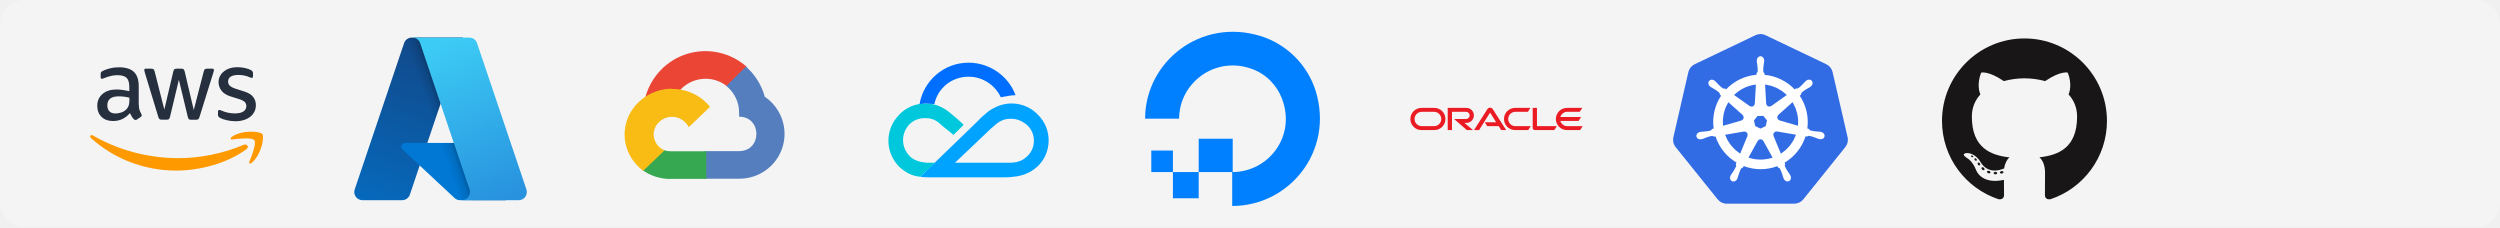
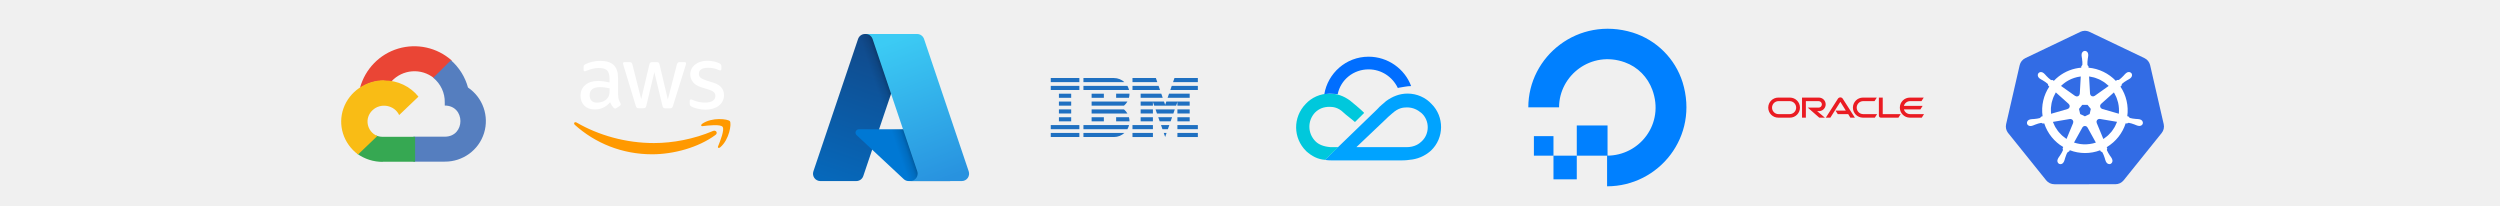
- <svg xmlns="http://www.w3.org/2000/svg" viewBox="0 0 1430 130" width="1430" height="130" role="img" aria-label="Cloud provider support - see docs/provider-status.md">
-   <rect x="0" y="0" width="1430" height="130" rx="14" fill="#F4F4F5" />
-   <svg x="51" y="18" width="100" height="100" viewBox="0 0 128 128">
-     <path fill="#252f3e" d="M36.379 53.64c0 1.56.168 2.825.465 3.75.336.926.758 1.938 1.347 3.032.207.336.293.672.293.969 0 .418-.254.84-.8 1.261l-2.653 1.77c-.379.25-.758.379-1.093.379-.422 0-.844-.211-1.266-.59a13.28 13.28 0 0 1-1.516-1.98 34.153 34.153 0 0 1-1.304-2.485c-3.282 3.875-7.41 5.813-12.38 5.813-3.535 0-6.355-1.012-8.421-3.032-2.063-2.023-3.114-4.718-3.114-8.086 0-3.578 1.262-6.484 3.833-8.671 2.566-2.192 5.976-3.286 10.316-3.286 1.43 0 2.902.125 4.46.336 1.56.211 3.161.547 4.845.926v-3.074c0-3.2-.676-5.43-1.98-6.734C26.061 32.633 23.788 32 20.546 32c-1.473 0-2.988.168-4.547.547a33.416 33.416 0 0 0-4.547 1.433c-.676.293-1.18.461-1.473.547-.296.082-.507.125-.675.125-.59 0-.883-.422-.883-1.304v-2.063c0-.676.082-1.18.293-1.476.21-.293.59-.586 1.18-.883 1.472-.758 3.242-1.39 5.304-1.895 2.063-.547 4.254-.8 6.57-.8 5.008 0 8.672 1.136 11.032 3.41 2.316 2.273 3.492 5.726 3.492 10.359v13.64Zm-17.094 6.403c1.387 0 2.82-.254 4.336-.758 1.516-.508 2.863-1.433 4-2.695.672-.8 1.18-1.684 1.43-2.695.254-1.012.422-2.23.422-3.665v-1.765a34.401 34.401 0 0 0-3.871-.719 31.816 31.816 0 0 0-3.961-.25c-2.82 0-4.883.547-6.274 1.684-1.387 1.136-2.062 2.734-2.062 4.84 0 1.98.504 3.453 1.558 4.464 1.012 1.051 2.485 1.559 4.422 1.559Zm33.809 4.547c-.758 0-1.262-.125-1.598-.422-.34-.254-.633-.84-.887-1.64L40.715 29.98c-.25-.843-.38-1.39-.38-1.687 0-.672.337-1.05 1.013-1.05h4.125c.8 0 1.347.124 1.644.421.336.25.59.84.84 1.64l7.074 27.876 6.57-27.875c.208-.84.462-1.39.797-1.64.34-.255.93-.423 1.688-.423h3.367c.8 0 1.348.125 1.684.422.336.25.633.84.8 1.64l6.653 28.212 7.285-28.211c.25-.84.547-1.39.84-1.64.336-.255.887-.423 1.644-.423h3.914c.676 0 1.055.336 1.055 1.051 0 .21-.043.422-.086.676-.043.254-.125.59-.293 1.05L80.801 62.57c-.254.84-.547 1.387-.887 1.64-.336.255-.883.423-1.598.423h-3.62c-.801 0-1.348-.13-1.684-.422-.34-.297-.633-.844-.801-1.684l-6.527-27.16-6.485 27.117c-.21.844-.46 1.391-.8 1.684-.337.297-.926.422-1.684.422Zm54.105 1.137c-2.187 0-4.379-.254-6.484-.758-2.106-.504-3.746-1.055-4.84-1.684-.676-.379-1.137-.8-1.305-1.18a2.919 2.919 0 0 1-.254-1.18v-2.148c0-.882.336-1.304.97-1.304.25 0 .503.043.757.129.25.082.629.25 1.05.418a23.102 23.102 0 0 0 4.634 1.476c1.683.336 3.324.504 5.011.504 2.653 0 4.715-.465 6.145-1.39 1.433-.926 2.191-2.274 2.191-4 0-1.18-.379-2.145-1.136-2.946-.758-.8-2.192-1.516-4.254-2.191l-6.106-1.895c-3.074-.969-5.348-2.398-6.734-4.293-1.39-1.855-2.106-3.918-2.106-6.105 0-1.77.38-3.328 1.137-4.676a10.829 10.829 0 0 1 3.031-3.453c1.262-.965 2.696-1.684 4.38-2.188 1.683-.504 3.452-.715 5.304-.715.926 0 1.894.043 2.82.168.969.125 1.852.293 2.738.461.84.211 1.641.422 2.399.676.758.254 1.348.504 1.77.758.59.336 1.011.672 1.261 1.05.254.34.379.802.379 1.391v1.98c0 .884-.336 1.348-.969 1.348-.336 0-.883-.171-1.597-.507-2.403-1.094-5.098-1.641-8.086-1.641-2.399 0-4.293.379-5.598 1.18-1.309.797-1.98 2.02-1.98 3.746 0 1.18.421 2.191 1.261 2.988.844.8 2.403 1.602 4.633 2.316l5.98 1.895c3.032.969 5.22 2.316 6.524 4.043 1.305 1.727 1.938 3.707 1.938 5.895 0 1.812-.38 3.453-1.094 4.882-.758 1.434-1.77 2.696-3.074 3.707-1.305 1.051-2.864 1.809-4.672 2.36-1.895.586-3.875.883-6.024.883Zm0 0" />
+ <svg xmlns="http://www.w3.org/2000/svg" viewBox="0 0 1260 130" width="1581" height="130" role="img" aria-label="Cloud provider support - GCP stable, AWS in progress, Azure in progress, IBM planned, Tencent / DigitalOcean / Oracle / Kubernetes planned, GitHub integration">
+   <rect x="0" y="0" width="1260" height="130" fill="transparent" />
+   <svg x="202" y="18" width="100" height="100" viewBox="0 0 128 128">
+     <path fill="#fff" d="M36.379 53.64c0 1.56.168 2.825.465 3.75.336.926.758 1.938 1.347 3.032.207.336.293.672.293.969 0 .418-.254.84-.8 1.261l-2.653 1.77c-.379.25-.758.379-1.093.379-.422 0-.844-.211-1.266-.59a13.28 13.28 0 0 1-1.516-1.98 34.153 34.153 0 0 1-1.304-2.485c-3.282 3.875-7.41 5.813-12.38 5.813-3.535 0-6.355-1.012-8.421-3.032-2.063-2.023-3.114-4.718-3.114-8.086 0-3.578 1.262-6.484 3.833-8.671 2.566-2.192 5.976-3.286 10.316-3.286 1.43 0 2.902.125 4.46.336 1.56.211 3.161.547 4.845.926v-3.074c0-3.2-.676-5.43-1.98-6.734C26.061 32.633 23.788 32 20.546 32c-1.473 0-2.988.168-4.547.547a33.416 33.416 0 0 0-4.547 1.433c-.676.293-1.18.461-1.473.547-.296.082-.507.125-.675.125-.59 0-.883-.422-.883-1.304v-2.063c0-.676.082-1.18.293-1.476.21-.293.59-.586 1.18-.883 1.472-.758 3.242-1.39 5.304-1.895 2.063-.547 4.254-.8 6.57-.8 5.008 0 8.672 1.136 11.032 3.41 2.316 2.273 3.492 5.726 3.492 10.359v13.64Zm-17.094 6.403c1.387 0 2.82-.254 4.336-.758 1.516-.508 2.863-1.433 4-2.695.672-.8 1.18-1.684 1.43-2.695.254-1.012.422-2.23.422-3.665v-1.765a34.401 34.401 0 0 0-3.871-.719 31.816 31.816 0 0 0-3.961-.25c-2.82 0-4.883.547-6.274 1.684-1.387 1.136-2.062 2.734-2.062 4.84 0 1.98.504 3.453 1.558 4.464 1.012 1.051 2.485 1.559 4.422 1.559Zm33.809 4.547c-.758 0-1.262-.125-1.598-.422-.34-.254-.633-.84-.887-1.64L40.715 29.98c-.25-.843-.38-1.39-.38-1.687 0-.672.337-1.05 1.013-1.05h4.125c.8 0 1.347.124 1.644.421.336.25.59.84.84 1.64l7.074 27.876 6.57-27.875c.208-.84.462-1.39.797-1.64.34-.255.93-.423 1.688-.423h3.367c.8 0 1.348.125 1.684.422.336.25.633.84.8 1.64l6.653 28.212 7.285-28.211c.25-.84.547-1.39.84-1.64.336-.255.887-.423 1.644-.423h3.914c.676 0 1.055.336 1.055 1.051 0 .21-.043.422-.086.676-.043.254-.125.59-.293 1.05L80.801 62.57c-.254.84-.547 1.387-.887 1.64-.336.255-.883.423-1.598.423h-3.62c-.801 0-1.348-.13-1.684-.422-.34-.297-.633-.844-.801-1.684l-6.527-27.16-6.485 27.117c-.21.844-.46 1.391-.8 1.684-.337.297-.926.422-1.684.422Zm54.105 1.137c-2.187 0-4.379-.254-6.484-.758-2.106-.504-3.746-1.055-4.84-1.684-.676-.379-1.137-.8-1.305-1.18a2.919 2.919 0 0 1-.254-1.18v-2.148c0-.882.336-1.304.97-1.304.25 0 .503.043.757.129.25.082.629.25 1.05.418a23.102 23.102 0 0 0 4.634 1.476c1.683.336 3.324.504 5.011.504 2.653 0 4.715-.465 6.145-1.39 1.433-.926 2.191-2.274 2.191-4 0-1.18-.379-2.145-1.136-2.946-.758-.8-2.192-1.516-4.254-2.191l-6.106-1.895c-3.074-.969-5.348-2.398-6.734-4.293-1.39-1.855-2.106-3.918-2.106-6.105 0-1.77.38-3.328 1.137-4.676a10.829 10.829 0 0 1 3.031-3.453c1.262-.965 2.696-1.684 4.38-2.188 1.683-.504 3.452-.715 5.304-.715.926 0 1.894.043 2.82.168.969.125 1.852.293 2.738.461.84.211 1.641.422 2.399.676.758.254 1.348.504 1.77.758.59.336 1.011.672 1.261 1.05.254.34.379.802.379 1.391v1.98c0 .884-.336 1.348-.969 1.348-.336 0-.883-.171-1.597-.507-2.403-1.094-5.098-1.641-8.086-1.641-2.399 0-4.293.379-5.598 1.18-1.309.797-1.98 2.02-1.98 3.746 0 1.18.421 2.191 1.261 2.988.844.8 2.403 1.602 4.633 2.316l5.98 1.895c3.032.969 5.22 2.316 6.524 4.043 1.305 1.727 1.938 3.707 1.938 5.895 0 1.812-.38 3.453-1.094 4.882-.758 1.434-1.77 2.696-3.074 3.707-1.305 1.051-2.864 1.809-4.672 2.36-1.895.586-3.875.883-6.024.883Zm0 0" />
    <path fill="#f90" d="M118 73.348c-4.432.063-9.664 1.052-13.621 3.832-1.223.883-1.012 2.062.336 1.894 4.508-.547 14.44-1.726 16.21.547 1.77 2.23-1.976 11.62-3.663 15.79-.504 1.26.59 1.769 1.726.8 7.41-6.231 9.348-19.242 7.832-21.137-.757-.925-4.388-1.79-8.82-1.726zM1.63 75.859c-.927.116-1.347 1.236-.368 2.121 16.508 14.902 38.359 23.872 62.613 23.872 17.305 0 37.43-5.43 51.281-15.66 2.273-1.688.297-4.254-2.02-3.204-15.534 6.57-32.421 9.77-47.788 9.77-22.778 0-44.8-6.273-62.653-16.633-.39-.231-.755-.304-1.064-.266z" />
  </svg>
-   <svg x="202" y="18" width="100" height="100" viewBox="0 0 128 128">
+   <svg x="353" y="18" width="100" height="100" viewBox="0 0 128 128">
    <defs>
      <linearGradient id="azure-original-a" x1="60.919" y1="9.602" x2="18.667" y2="134.423" gradientUnits="userSpaceOnUse">
        <stop stop-color="#114A8B" />
        <stop offset="1" stop-color="#0669BC" />
      </linearGradient>
      <linearGradient id="azure-original-b" x1="74.117" y1="67.772" x2="64.344" y2="71.076" gradientUnits="userSpaceOnUse">
        <stop stop-opacity=".3" />
        <stop offset=".071" stop-opacity=".2" />
        <stop offset=".321" stop-opacity=".1" />
        <stop offset=".623" stop-opacity=".05" />
        <stop offset="1" stop-opacity="0" />
      </linearGradient>
      <linearGradient id="azure-original-c" x1="68.742" y1="5.961" x2="115.122" y2="129.525" gradientUnits="userSpaceOnUse">
        <stop stop-color="#3CCBF4" />
        <stop offset="1" stop-color="#2892DF" />
      </linearGradient>
    </defs>
    <path d="M46.09.002h40.685L44.541 125.137a6.485 6.485 0 01-6.146 4.413H6.733a6.482 6.482 0 01-5.262-2.699 6.474 6.474 0 01-.876-5.848L39.944 4.414A6.488 6.488 0 0146.09 0z" fill="url(#azure-original-a)" transform="translate(.587 4.468) scale(.91904)" />
    <path d="M97.28 81.607H37.987a2.743 2.743 0 00-1.874 4.751l38.1 35.562a5.991 5.991 0 004.087 1.61h33.574z" fill="#0078d4" />
    <path d="M46.09.002A6.434 6.434 0 0039.93 4.5L.644 120.897a6.469 6.469 0 006.106 8.653h32.48a6.942 6.942 0 005.328-4.531l7.834-23.089 27.985 26.101a6.618 6.618 0 004.165 1.519h36.396l-15.963-45.616-46.533.011L86.922.002z" fill="url(#azure-original-b)" transform="translate(.587 4.468) scale(.91904)" />
    <path d="M98.055 4.408A6.476 6.476 0 0091.917.002H46.575a6.478 6.478 0 016.137 4.406l39.35 116.594a6.476 6.476 0 01-6.137 8.55h45.344a6.48 6.48 0 006.136-8.55z" fill="url(#azure-original-c)" transform="translate(.587 4.468) scale(.91904)" />
  </svg>
-   <svg x="353" y="18" width="100" height="100" viewBox="0 0 128 128">
+   <svg x="51" y="18" width="100" height="100" viewBox="0 0 128 128">
    <path fill="#ea4535" d="M80.6 40.3h.4l-.2-.2 14-14v-.3c-11.8-10.4-28.1-14-43.2-9.5C36.5 20.8 24.9 32.8 20.7 48c.2-.1.5-.2.8-.2 5.2-3.4 11.4-5.4 17.9-5.4 2.2 0 4.3.2 6.4.6.1-.1.2-.1.3-.1 9-9.9 24.2-11.1 34.6-2.6h-.1z" />
    <path fill="#557ebf" d="M108.1 47.8c-2.3-8.5-7.1-16.2-13.8-22.1L80 39.9c6 4.9 9.5 12.3 9.3 20v2.5c16.9 0 16.9 25.2 0 25.2H63.9v20h-.1l.1.2h25.4c14.6.1 27.5-9.3 31.8-23.1 4.3-13.8-1-28.8-13-36.9z" />
    <path fill="#36a852" d="M39 107.9h26.3V87.7H39c-1.9 0-3.7-.4-5.4-1.1l-15.2 14.6v.2c6 4.3 13.2 6.6 20.7 6.6z" />
    <path fill="#f9bc15" d="M40.2 41.9c-14.9.1-28.1 9.3-32.9 22.8-4.8 13.6 0 28.5 11.8 37.3l15.6-14.9c-8.6-3.7-10.6-14.5-4-20.8 6.6-6.4 17.8-4.4 21.7 3.8L68 55.2C61.4 46.9 51.1 42 40.2 42.1z" />
  </svg>
-   <svg x="504" y="18" width="100" height="100" viewBox="0 0 24 24">
+   <svg x="504" y="18" width="100" height="100" viewBox="0 0 1075 401.15" preserveAspectRatio="xMidYMid meet">
+     <g fill="#1f70c1">
+       <g id="ibm-i">
+         <rect y="373.17" width="194.43" height="27.932" />
+         <rect y="319.83" width="194.43" height="27.932" />
+         <rect x="55.468" y="266.54" width="83.399" height="27.932" />
+         <rect x="55.468" y="213.25" width="83.399" height="27.932" />
+         <rect x="55.468" y="159.96" width="83.399" height="27.932" />
+         <rect x="55.468" y="106.58" width="83.399" height="27.932" />
+         <rect y="53.288" width="194.43" height="27.932" />
+         <rect width="194.43" height="27.932" />
+       </g>
+       <g id="ibm-b">
+         <path d="m222.17 400.85 207.11 0.297c27.734 0 52.793-10.697 71.513-27.932h-278.62z" />
+         <path d="m222.17 347.76h299.03c5.051-8.617 8.815-18.027 11.094-27.932h-310.12z" />
+         <rect x="277.73" y="266.54" width="83.3" height="27.932" />
+         <path d="m444.43 266.54v27.932h90.927c0-9.608-1.288-19.017-3.764-27.932z" />
+         <path d="m497.92 213.25h-220.19v27.932h243.46c-6.34-10.698-14.165-20.107-23.277-27.932z" />
+         <path d="m277.73 159.96v27.932h220.19c9.311-7.825 17.135-17.235 23.277-27.932z" />
+         <rect x="277.73" y="106.58" width="83.3" height="27.932" />
+         <path d="m444.43 134.51h87.163c2.476-8.914 3.764-18.324 3.764-27.932h-90.927z" />
+         <path d="m521.2 53.288h-299.03v27.932h310.12c-2.575-9.905-6.339-19.314-11.093-27.932z" />
+         <path d="m429.28 0h-207.11v27.932h278.53c-18.621-17.235-43.878-27.932-71.414-27.932z" />
+       </g>
+       <g id="ibm-m">
+         <polygon points="555.57 81.22 742.67 81.22 733.06 53.288 555.57 53.288" />
+         <polygon points="555.57 27.932 724.25 27.932 714.64 0 555.57 0" />
+         <polygon points="861.03 401.17 861.03 373.24 1e3 373.24 1e3 401.17" />
+         <polygon points="861.03 347.76 861.03 319.83 1e3 319.83 1e3 347.76" />
+         <polygon points="777.73 182.54 769.91 159.96 694.43 159.96 611.03 159.96 611.03 187.89 694.43 187.89 694.43 162.24 703.25 187.89 852.22 187.89 861.03 162.24 861.03 187.89 944.43 187.89 944.43 159.96 861.03 159.96 785.56 159.96" />
+         <polygon points="944.43 106.58 803.98 106.58 794.37 134.51 944.43 134.51" />
+         <polygon points="1e3 27.932 1e3 0 840.93 0 831.32 27.932" />
+         <polygon points="768.13 373.22 777.73 400.85 787.34 373.22" />
+         <polygon points="749.5 319.83 759.31 347.76 796.16 347.76 806.06 319.83" />
+         <polygon points="730.78 266.54 740.59 294.47 814.88 294.47 824.68 266.54" />
+         <polygon points="721.97 241.18 833.6 241.18 843.11 213.25 712.36 213.25" />
+         <polygon points="611.03 134.51 761.09 134.51 751.49 106.58 611.03 106.58" />
+         <polygon points="1e3 53.288 822.4 53.288 812.9 81.22 1e3 81.22" />
+         <rect x="555.57" y="373.22" width="138.97" height="27.932" />
+         <rect x="555.57" y="319.83" width="138.97" height="27.932" />
+         <rect x="611.03" y="266.54" width="83.399" height="27.932" />
+         <rect x="611.03" y="213.25" width="83.399" height="27.932" />
+         <rect x="861.03" y="213.25" width="83.399" height="27.932" />
+         <rect x="861.03" y="266.54" width="83.399" height="27.932" />
+       </g>
+     </g>
+   </svg>
+   <svg x="655" y="18" width="100" height="100" viewBox="0 0 24 24">
    <path d="M20.048 17.142C19.695 17.491 18.987 18.016 17.749 18.016C17.218 18.016 16.599 18.016 16.334 18.016C15.98 18.016 13.327 18.016 10.143 18.016C12.442 15.83 14.388 13.993 14.565 13.818C14.742 13.643 15.184 13.206 15.626 12.856C16.511 12.069 17.218 11.982 17.837 11.982C18.722 11.982 19.429 12.332 20.048 12.856C21.286 13.993 21.286 16.005 20.048 17.142ZM21.552 11.457C20.667 10.495 19.341 9.883 17.926 9.883C16.688 9.883 15.626 10.32 14.653 11.02C14.3 11.37 13.769 11.719 13.327 12.244C12.973 12.594 5.367 19.94 5.367 19.94C5.809 20.028 6.34 20.028 6.782 20.028C7.224 20.028 16.069 20.028 16.422 20.028C17.13 20.028 17.66 20.028 18.191 19.94C19.341 19.853 20.491 19.415 21.463 18.541C23.497 16.617 23.497 13.381 21.552 11.457Z" fill="#00A3FF" />
    <path d="M9.17 10.932C8.197 10.233 7.224 9.883 6.075 9.883C4.66 9.883 3.333 10.495 2.449 11.457C0.503 13.469 0.503 16.617 2.537 18.628C3.421 19.415 4.306 19.853 5.367 19.94L7.401 18.016C7.048 18.016 6.605 18.016 6.252 18.016C5.102 17.929 4.394 17.579 3.952 17.142C2.714 15.917 2.714 13.993 3.864 12.769C4.483 12.157 5.19 11.894 6.075 11.894C6.605 11.894 7.401 11.982 8.197 12.769C8.551 13.119 9.524 13.818 9.878 14.168H9.966L11.293 12.856V12.769C10.674 12.157 9.701 11.37 9.17 10.932Z" fill="#00C8DC" />
    <path d="M18.456 8.745C17.484 6.122 14.919 4.285 12 4.285C8.551 4.285 5.809 6.821 5.279 9.97C5.544 9.97 5.809 9.882 6.163 9.882C6.517 9.882 6.959 9.97 7.313 9.97C7.755 7.783 9.701 6.209 12 6.209C13.946 6.209 15.626 7.346 16.422 9.008C16.422 9.008 16.511 9.095 16.511 9.008C17.13 8.92 17.837 8.745 18.456 8.745C18.456 8.833 18.456 8.833 18.456 8.745Z" fill="#006EFF" />
  </svg>
-   <svg x="655" y="18" width="100" height="100" viewBox="0 0 128 128">
+   <svg x="806" y="18" width="100" height="100" viewBox="0 0 128 128">
    <path fill="#0080ff" d="M64.142 102.959H39.239V78.523h24.903ZM39.239 122.132H20.373v-19.173h18.866Zm-18.866-19.173H4.53v-15.792h15.843Zm43.393 24.813v-24.813c26.411 0 46.784-25.94 36.597-53.389-3.774-10.151-11.694-18.419-22.261-22.181-27.166-9.772-53.2 10.527-53.2 36.468H0C0 22.504 40.371-10.206 84.52 3.328c19.243 6.017 34.334 21.055 40.371 40.229 13.581 43.986-19.246 84.215-61.124 84.215Zm0 0" />
  </svg>
-   <svg x="806" y="18" width="100" height="100" viewBox="0 0 128 128">
+   <svg x="957" y="18" width="100" height="100" viewBox="0 0 128 128">
    <path fill="#EA1B22" d="M55.387 66.469h8.333l-4.407-7.09-8.088 12.819h-3.681L57.382 56.8a2.324 2.324 0 011.931-.998c.765 0 1.478.363 1.892.972l9.876 15.424H67.4l-1.736-2.865h-8.438l-1.839-2.864zm38.235 2.864V55.958h-3.123v14.685c0 .402.156.791.454 1.089.298.298.7.466 1.141.466h14.244l1.841-2.865H93.622zm-51.677-2.397c3.033 0 5.496-2.449 5.496-5.482s-2.462-5.496-5.496-5.496H28.28v16.241h3.123V58.822h10.335c1.452 0 2.618 1.18 2.618 2.631s-1.167 2.631-2.618 2.631l-8.806-.013 9.324 8.127h4.538l-6.274-5.263h1.425zM9.059 72.198c-4.483 0-8.122-3.629-8.122-8.114s3.638-8.127 8.122-8.127h9.439c4.485 0 8.121 3.643 8.121 8.127s-3.636 8.114-8.121 8.114H9.059zm9.229-2.865a5.25 5.25 0 005.258-5.249 5.262 5.262 0 00-5.258-5.263H9.267a5.262 5.262 0 00-5.256 5.263 5.25 5.25 0 005.256 5.249h9.021zm59.314 2.865c-4.484 0-8.126-3.629-8.126-8.114s3.642-8.127 8.126-8.127h11.212l-1.829 2.864H77.81a5.267 5.267 0 00-5.264 5.263c0 2.903 2.36 5.249 5.264 5.249h11.263l-1.84 2.865h-9.631zm38.197-2.865a5.25 5.25 0 01-5.055-3.824h13.35l1.84-2.864h-15.19a5.266 5.266 0 015.055-3.824h9.163l1.854-2.864h-11.225c-4.484 0-8.126 3.643-8.126 8.127s3.642 8.114 8.126 8.114h9.631l1.841-2.865h-11.264" />
  </svg>
-   <svg x="957" y="18" width="100" height="100" viewBox="0 0 128 128">
+   <svg x="1108" y="18" width="100" height="100" viewBox="0 0 128 128">
    <path fill="#326ce5" d="M63.556 1.912a8.51 8.44 0 0 0-3.26.826L15.795 24a8.51 8.44 0 0 0-4.604 5.725L.214 77.485a8.51 8.44 0 0 0 1.155 6.47 8.51 8.44 0 0 0 .484.672l30.8 38.296a8.51 8.44 0 0 0 6.653 3.176l49.394-.012a8.51 8.44 0 0 0 6.653-3.17l30.789-38.301a8.51 8.44 0 0 0 1.645-7.142l-10.996-47.76a8.51 8.44 0 0 0-4.604-5.726L67.682 2.738a8.51 8.44 0 0 0-4.126-.826z" />
    <path fill="#fff" d="M63.975 18.143v.01c-1.472.014-2.664 1.336-2.664 2.972 0 .028.005.052.005.074-.002.222-.012.49-.005.684.035.946.24 1.668.365 2.535.17 1.42.215 2.547.224 3.687l.036-.164a40.909 40.909 0 0 0-.118-2.394c.139 1.228.24 2.364.186 3.392-.015-.325-.061-.677-.066-.982l-.036.164c.003.347.096.79.069 1.123-.061.29-.291.495-.467.742l-.025.121c.173-.227.354-.444.46-.699-.134.423-.42.796-.707 1.094.08-.124.146-.262.24-.385l.026-.12c-.145.203-.227.457-.385.61l-.006.006-.064 1.12a34.702 34.702 0 0 0-4.797.736 34.279 34.279 0 0 0-17.398 9.935c-.296-.202-.8-.56-.95-.672l-.005-.005-.01.002c-.478.064-.95.207-1.57-.153-1.187-.8-2.271-1.907-3.584-3.24-.601-.637-1.037-1.246-1.754-1.861-.163-.141-.41-.33-.592-.473a3.193 3.193 0 0 0-1.87-.705c-.825-.028-1.62.294-2.14.947-.925 1.16-.628 2.933.658 3.96l.04.026c.174.143.39.326.552.446.762.561 1.457.849 2.21 1.293 1.594.984 2.91 1.798 3.956 2.779.402.427.474 1.19.53 1.525v.008l.847.754c-4.561 6.874-6.675 15.36-5.432 24.006l-1.103.324-.004.006c-.295.381-.712.972-1.135 1.147-1.366.43-2.908.588-4.77.783-.872.073-1.626.031-2.556.207-.205.04-.49.112-.713.164l-.023.006-.04.011c-1.58.383-2.6 1.837-2.27 3.272.327 1.435 1.873 2.306 3.464 1.963l.039-.006h.002c.02-.005.038-.015.05-.018.22-.048.496-.101.69-.154.913-.245 1.574-.603 2.393-.916 1.76-.632 3.218-1.16 4.637-1.365.582-.046 1.204.362 1.517.537l.008.004 1.152-.197c2.674 8.274 8.266 14.96 15.346 19.162l-.48 1.152.003.01c.174.45.364 1.057.237 1.492-.516 1.336-1.4 2.749-2.408 4.326-.488.728-.99 1.295-1.43 2.131-.107.201-.24.507-.342.717-.69 1.475-.184 3.177 1.143 3.816 1.335.643 2.99-.036 3.707-1.513l.007-.008v-.01c.1-.207.242-.478.329-.674.378-.866.505-1.607.77-2.441h-.003c.706-1.773 1.094-3.627 2.059-4.778.26-.31.688-.432 1.136-.552l.01-.004.6-1.084a34.436 34.436 0 0 0 24.556.062c.172.303.478.865.563 1.01l.004.006.008.004c.458.149.948.223 1.35.816.722 1.237 1.218 2.703 1.822 4.475.265.832.397 1.575.775 2.441.087.2.23.475.33.684.715 1.482 2.375 2.163 3.713 1.52 1.326-.64 1.832-2.34 1.143-3.815-.102-.21-.243-.518-.348-.719-.441-.836-.943-1.397-1.43-2.125-1.01-1.577-1.843-2.885-2.36-4.222-.213-.685.036-1.104.206-1.555l.006-.014-.01-.01a.834.834 0 0 1-.09-.168 6.23 6.23 0 0 1-.12-.29c-.08-.21-.16-.442-.224-.596 7.358-4.35 12.786-11.285 15.34-19.295.347.054.93.155 1.12.193l.01.002.009-.004c.402-.265.76-.606 1.475-.549 1.419.205 2.876.734 4.638 1.366.817.312 1.479.677 2.393.921.194.052.47.101.69.149.012.003.029.012.05.017h.002l.04.004c1.59.341 3.137-.528 3.464-1.963.327-1.435-.691-2.888-2.272-3.269-.227-.052-.551-.141-.775-.184-.93-.176-1.683-.132-2.557-.205-1.86-.195-3.402-.353-4.77-.783-.547-.213-.942-.872-1.138-1.148l-.006-.006-1.066-.31a34.42 34.42 0 0 0-.56-12.425 34.497 34.497 0 0 0-4.983-11.525c.278-.252.785-.701.932-.836l.007-.006v-.01c.044-.48.006-.97.495-1.494 1.045-.98 2.364-1.797 3.957-2.779.754-.444 1.454-.731 2.214-1.293.174-.128.408-.328.588-.473 1.286-1.026 1.584-2.798.658-3.959-.925-1.16-2.718-1.267-4.003-.242-.182.145-.43.332-.594.473-.717.618-1.16 1.226-1.76 1.863-1.313 1.335-2.398 2.446-3.586 3.246-.507.294-1.258.193-1.603.172h-.008l-1.004.719c-5.775-6.048-13.63-9.916-22.09-10.672a63.543 63.543 0 0 1-.064-1.174v-.008l-.006-.006c-.35-.333-.76-.61-.864-1.318v-.002c-.115-1.428.077-2.967.3-4.824.125-.867.332-1.59.366-2.535.009-.216-.005-.527-.005-.758 0-1.645-1.203-2.982-2.688-2.982zm-3.514 13.7a34.663 34.663 0 0 0-3.59.552 34.618 34.618 0 0 1 3.59-.551zm-4.781.823a34.262 34.262 0 0 0-3.711 1.133 34.208 34.208 0 0 1 3.71-1.133zm-4.825 1.564a34.262 34.262 0 0 0-3.496 1.666 34.216 34.216 0 0 1 3.496-1.666zM28.8 35.377c.142.02.28.048.418.086a3.168 3.168 0 0 0-.418-.086zm.943.283c.132.064.259.137.38.219a3.168 3.168 0 0 0-.38-.219zm16.549.848a34.262 34.262 0 0 0-3.176 2.14 34.228 34.228 0 0 1 3.176-2.14zm14.346 2.344-.787 13.93-.057.029-.002.013c-.002.05-.014.095-.02.143a2.348 2.348 0 0 1-.263.857c-.038.07-.076.141-.121.207a2.348 2.348 0 0 1-.69.662c-.07.045-.147.08-.222.118a2.348 2.348 0 0 1-.873.226c-.045.003-.088.014-.133.014-.05 0-.094-.022-.143-.026a2.334 2.334 0 0 1-.943-.304c-.045-.026-.094-.041-.137-.069l-.006.022.004-.022c-.044-.027-.102-.016-.144-.047l-.012-.01-.022.014-11.421-8.097c.093-.091.192-.174.287-.264a27.438 27.438 0 0 1 3.23-2.635c.237-.165.473-.332.715-.49a27.438 27.438 0 0 1 3.816-2.078c.24-.107.487-.204.73-.305a27.438 27.438 0 0 1 4.044-1.312c.12-.03.238-.067.36-.094.576-.13 1.162-.206 1.745-.299l.006-.025a28.076 28.076 0 0 1 .004 0l-.006.025c.355-.056.704-.14 1.06-.183zm6.726.002c.197.024.39.068.586.097a27.668 27.668 0 0 1 3.16.656c.412.111.82.23 1.225.36a27.668 27.668 0 0 1 3.033 1.168c.375.17.745.348 1.112.535a27.668 27.668 0 0 1 2.83 1.662c.344.23.68.47 1.015.717a27.668 27.668 0 0 1 2.496 2.074c.144.134.297.257.438.395l-11.346 8.044-.04-.015-.01.008c-.045.032-.094.045-.14.074a2.35 2.35 0 0 1-.882.334c-.077.012-.153.03-.23.033a2.35 2.35 0 0 1-.99-.176 2.34 2.34 0 0 1-.265-.127 2.35 2.35 0 0 1-.746-.65c-.05-.069-.088-.146-.13-.22a2.35 2.35 0 0 1-.288-.887c-.006-.055-.026-.103-.03-.159v-.011l-.011-.006zm-25.238.576a34.262 34.262 0 0 0-2.81 2.576 34.228 34.228 0 0 1 2.81-2.576zm50.916 8.14a34.483 34.483 0 0 1 1.522 2.594 34.478 34.478 0 0 0-1.522-2.594zm1.994 3.508c.488.993.927 2.01 1.317 3.045a34.478 34.478 0 0 0-1.317-3.045zm-54.576.69 10.43 9.328-.012.056.01.008c.94.817 1.07 2.23.293 3.203-.028.035-.068.057-.098.09a2.348 2.348 0 0 1-.986.65c-.043.015-.078.043-.121.055l-.014.002-.012.047-13.367 3.86c-.02-.185-.02-.37-.037-.555a27.432 27.432 0 0 1-.092-3.344c.013-.387.033-.773.063-1.158a27.432 27.432 0 0 1 .457-3.307c.08-.407.173-.812.273-1.215a27.432 27.432 0 0 1 .99-3.162c.14-.37.29-.734.448-1.097a27.432 27.432 0 0 1 1.51-2.987c.09-.156.17-.32.265-.474zm47.002.007c.097.158.176.324.27.483a27.774 27.774 0 0 1 1.53 3.01c.15.346.298.694.434 1.046a27.774 27.774 0 0 1 1.04 3.288c.045.175.104.346.144.523.69 3.002.86 5.999.578 8.896l-13.434-3.87-.011-.057-.014-.004c-.045-.012-.084-.034-.127-.049a2.35 2.35 0 0 1-.79-.455c-.058-.052-.116-.103-.17-.16a2.35 2.35 0 0 1-.491-.824c-.027-.078-.044-.158-.063-.239a2.35 2.35 0 0 1-.03-.892c.009-.049.01-.096.02-.145.01-.045.038-.084.05-.129a2.329 2.329 0 0 1 .599-.996c.034-.033.054-.076.09-.107l.01-.01-.006-.03 10.37-9.279zm9.228 3.305c.332.965.619 1.945.864 2.938a34.478 34.478 0 0 0-.864-2.938zm-34.824 6.752h4.262l2.65 3.314-.95 4.133-3.83 1.84-3.837-1.848-.953-4.132zm13.727 11.395c.18-.01.357.008.533.04l.014.003.023-.03 13.828 2.338c-.064.18-.147.351-.215.53a27.466 27.466 0 0 1-1.36 3.011c-.19.363-.386.721-.593 1.074a27.466 27.466 0 0 1-1.853 2.768c-.243.32-.492.633-.748.941a27.466 27.466 0 0 1-2.29 2.432c-.29.274-.588.54-.892.8a27.466 27.466 0 0 1-2.64 2.012c-.16.107-.31.225-.471.329l-5.365-12.967.015-.022-.004-.011c-.02-.045-.026-.092-.043-.137a2.351 2.351 0 0 1-.135-.889c.004-.081.006-.162.018-.242a2.351 2.351 0 0 1 .334-.89c.045-.072.098-.137.15-.204a2.351 2.351 0 0 1 .68-.578c.043-.024.079-.055.123-.076.289-.139.59-.218.89-.232zm-23.31.056.013.002c.03 0 .06.008.092.01a2.349 2.349 0 0 1 1.226.445c.07.05.133.101.196.158a2.349 2.349 0 0 1 .689 1.106c.008.03.022.059.03.09.11.479.065.98-.13 1.431l-.005.012.04.05-5.31 12.837c-.155-.1-.3-.212-.451-.315a27.58 27.58 0 0 1-2.64-2.011 27.508 27.508 0 0 1-.891-.803 27.58 27.58 0 0 1-2.272-2.408c-.26-.312-.513-.629-.76-.951a27.58 27.58 0 0 1-1.82-2.704 27.294 27.294 0 0 1-.627-1.123 27.58 27.58 0 0 1-1.346-2.947c-.07-.181-.154-.356-.22-.539l13.707-2.326.023.03.014-.005c.147-.027.294-.04.443-.039zm2.304 1.994a2.326 2.326 0 0 1 .02.344 2.286 2.286 0 0 0-.02-.344zm-.008.703a2.326 2.326 0 0 1-.1.4c.046-.13.077-.264.1-.4zm9.334 2.944c.058-.002.114.013.172.015a2.32 2.32 0 0 1 .752.159c.054.021.112.03.164.056v.002a2.31 2.31 0 0 1 1.043.99l.006.012h.053l6.757 12.213c-.276.092-.557.173-.836.256a28.056 28.056 0 0 1-.996.277c-.283.074-.564.15-.85.215-.124.029-.25.046-.376.072a27.542 27.542 0 0 1-4.18.561c-.28.016-.558.035-.838.043a27.542 27.542 0 0 1-4.32-.223c-.28-.036-.56-.085-.838-.13a27.542 27.542 0 0 1-4.055-.975c-.127-.041-.257-.072-.384-.115l6.742-12.188h.01l.007-.012c.026-.048.065-.085.094-.13a2.351 2.351 0 0 1 .606-.647c.083-.06.168-.115.26-.164a2.351 2.351 0 0 1 .85-.262c.054-.005.103-.023.157-.025zM52.297 98.69a34.413 34.413 0 0 0 3.758 1.137 34.352 34.352 0 0 1-3.758-1.137zm23.385.09c-1.07.381-2.156.709-3.258.983a34.56 34.56 0 0 0 3.258-.983zm-4.575 1.281a34.399 34.399 0 0 1-3.718.563 34.413 34.413 0 0 0 3.718-.563zm-13.937.016a34.413 34.413 0 0 0 3.898.572 34.358 34.358 0 0 1-3.898-.572zm8.91.649a34.36 34.36 0 0 1-3.851.005 34.413 34.413 0 0 0 3.85-.005z" />
  </svg>
-   <svg x="1108" y="18" width="100" height="100" viewBox="0 0 128 128">
-     <g fill="#181616">
-       <path fill-rule="evenodd" clip-rule="evenodd" d="M64 5.103c-33.347 0-60.388 27.035-60.388 60.388 0 26.682 17.303 49.317 41.297 57.303 3.017.56 4.125-1.31 4.125-2.905 0-1.44-.056-6.197-.082-11.243-16.8 3.653-20.345-7.125-20.345-7.125-2.747-6.98-6.705-8.836-6.705-8.836-5.48-3.748.413-3.67.413-3.67 6.063.425 9.257 6.223 9.257 6.223 5.386 9.23 14.127 6.562 17.573 5.02.542-3.903 2.107-6.568 3.834-8.076-13.413-1.525-27.514-6.704-27.514-29.843 0-6.593 2.36-11.98 6.223-16.21-.628-1.52-2.695-7.662.584-15.98 0 0 5.07-1.623 16.61 6.19C53.7 35 58.867 34.327 64 34.304c5.13.023 10.3.694 15.127 2.033 11.526-7.813 16.59-6.19 16.59-6.19 3.287 8.317 1.22 14.46.593 15.98 3.872 4.23 6.215 9.617 6.215 16.21 0 23.194-14.127 28.3-27.574 29.796 2.167 1.874 4.097 5.55 4.097 11.183 0 8.08-.07 14.583-.07 16.572 0 1.607 1.088 3.49 4.148 2.897 23.98-7.994 41.263-30.622 41.263-57.294C124.388 32.14 97.35 5.104 64 5.104z" />
-       <path d="M26.484 91.806c-.133.3-.605.39-1.035.185-.44-.196-.685-.605-.543-.906.13-.31.603-.395 1.04-.188.44.197.69.61.537.91zm2.446 2.729c-.287.267-.85.143-1.232-.28-.396-.42-.47-.983-.177-1.254.298-.266.844-.14 1.24.28.394.426.472.984.17 1.255zM31.312 98.012c-.37.258-.976.017-1.35-.52-.37-.538-.37-1.183.01-1.44.373-.258.97-.025 1.35.507.368.545.368 1.19-.01 1.452zm3.261 3.361c-.33.365-1.036.267-1.552-.23-.527-.487-.674-1.18-.343-1.544.336-.366 1.045-.264 1.564.23.527.486.686 1.18.333 1.543zm4.5 1.951c-.147.473-.825.688-1.51.486-.683-.207-1.13-.76-.99-1.238.14-.477.823-.7 1.512-.485.683.206 1.13.756.988 1.237zm4.943.361c.017.498-.563.91-1.28.92-.723.017-1.308-.387-1.315-.877 0-.503.568-.91 1.29-.924.717-.013 1.306.387 1.306.88zm4.598-.782c.086.485-.413.984-1.126 1.117-.7.13-1.35-.172-1.44-.653-.086-.498.422-.997 1.122-1.126.714-.123 1.354.17 1.444.663zm0 0" />
-     </g>
-   </svg>
</svg>
